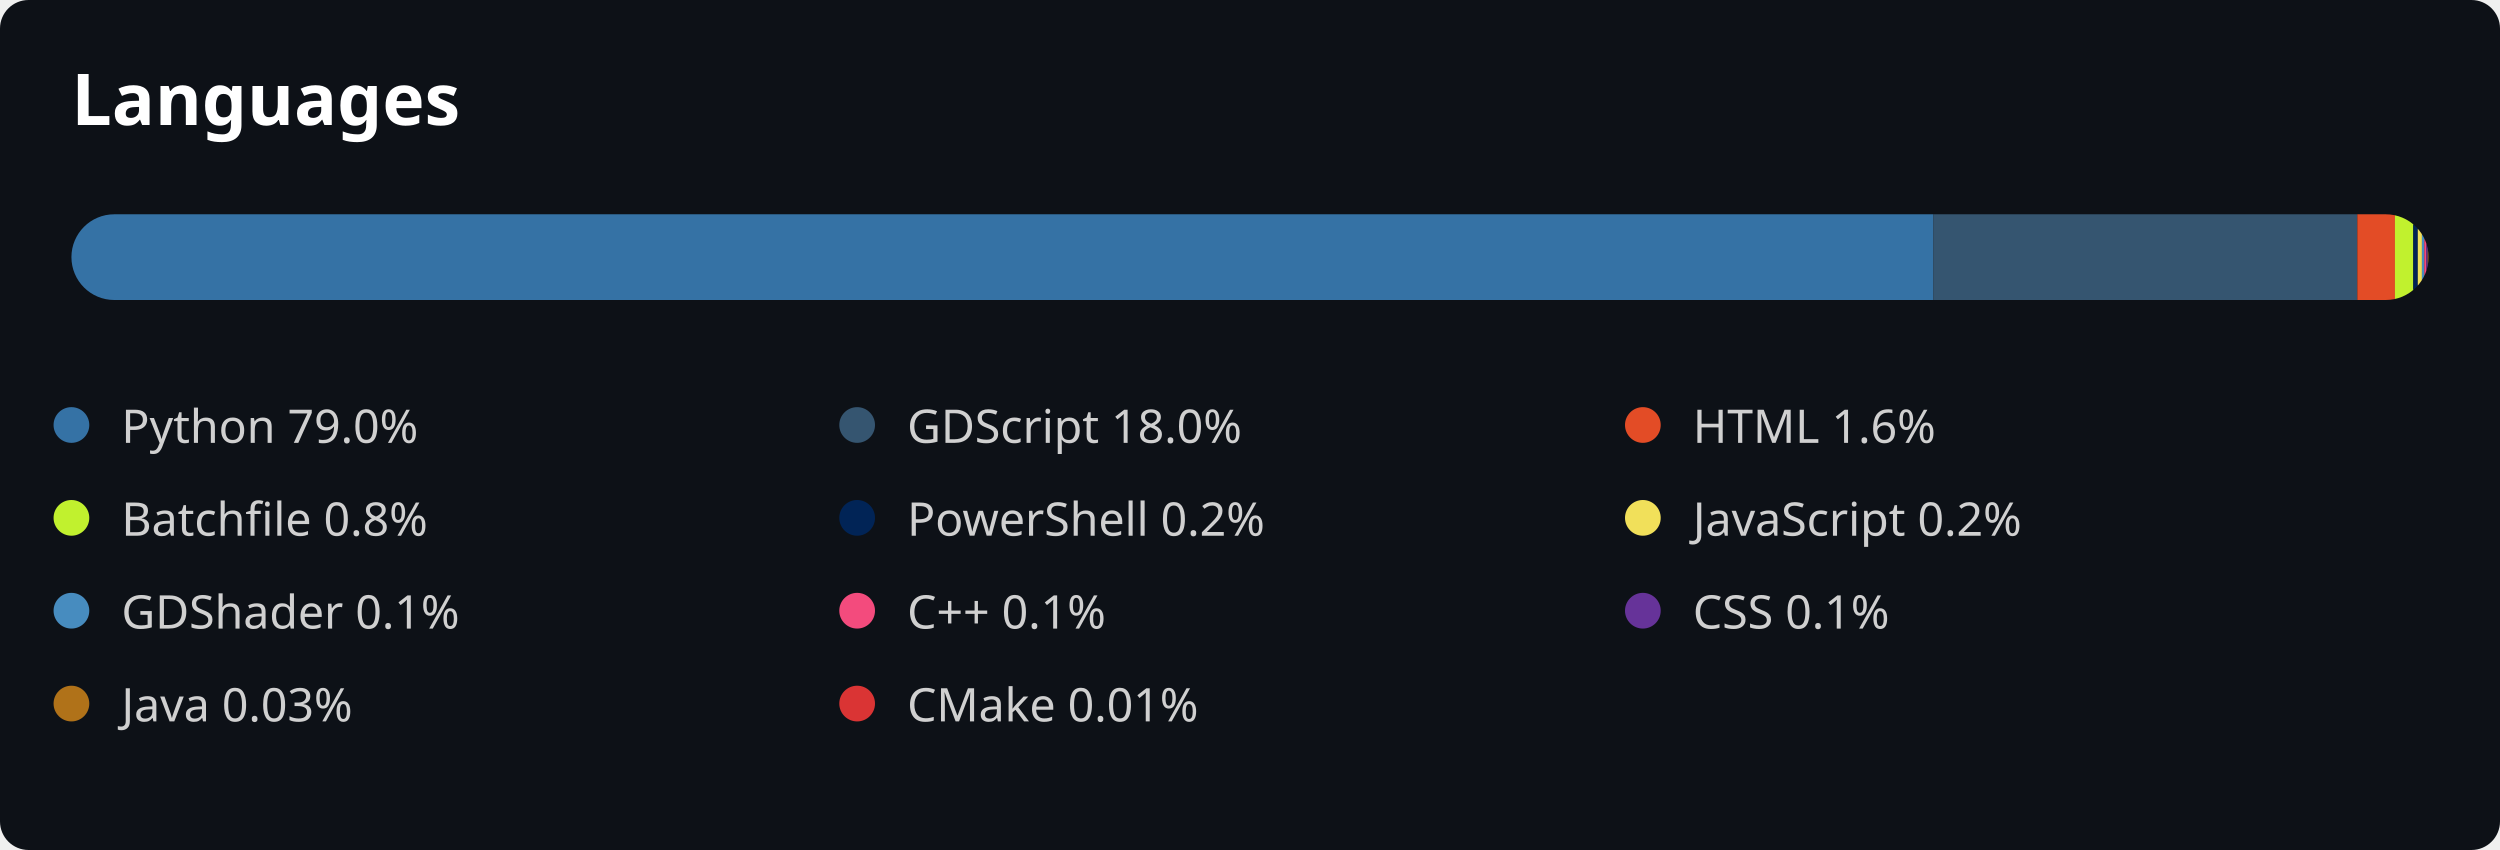
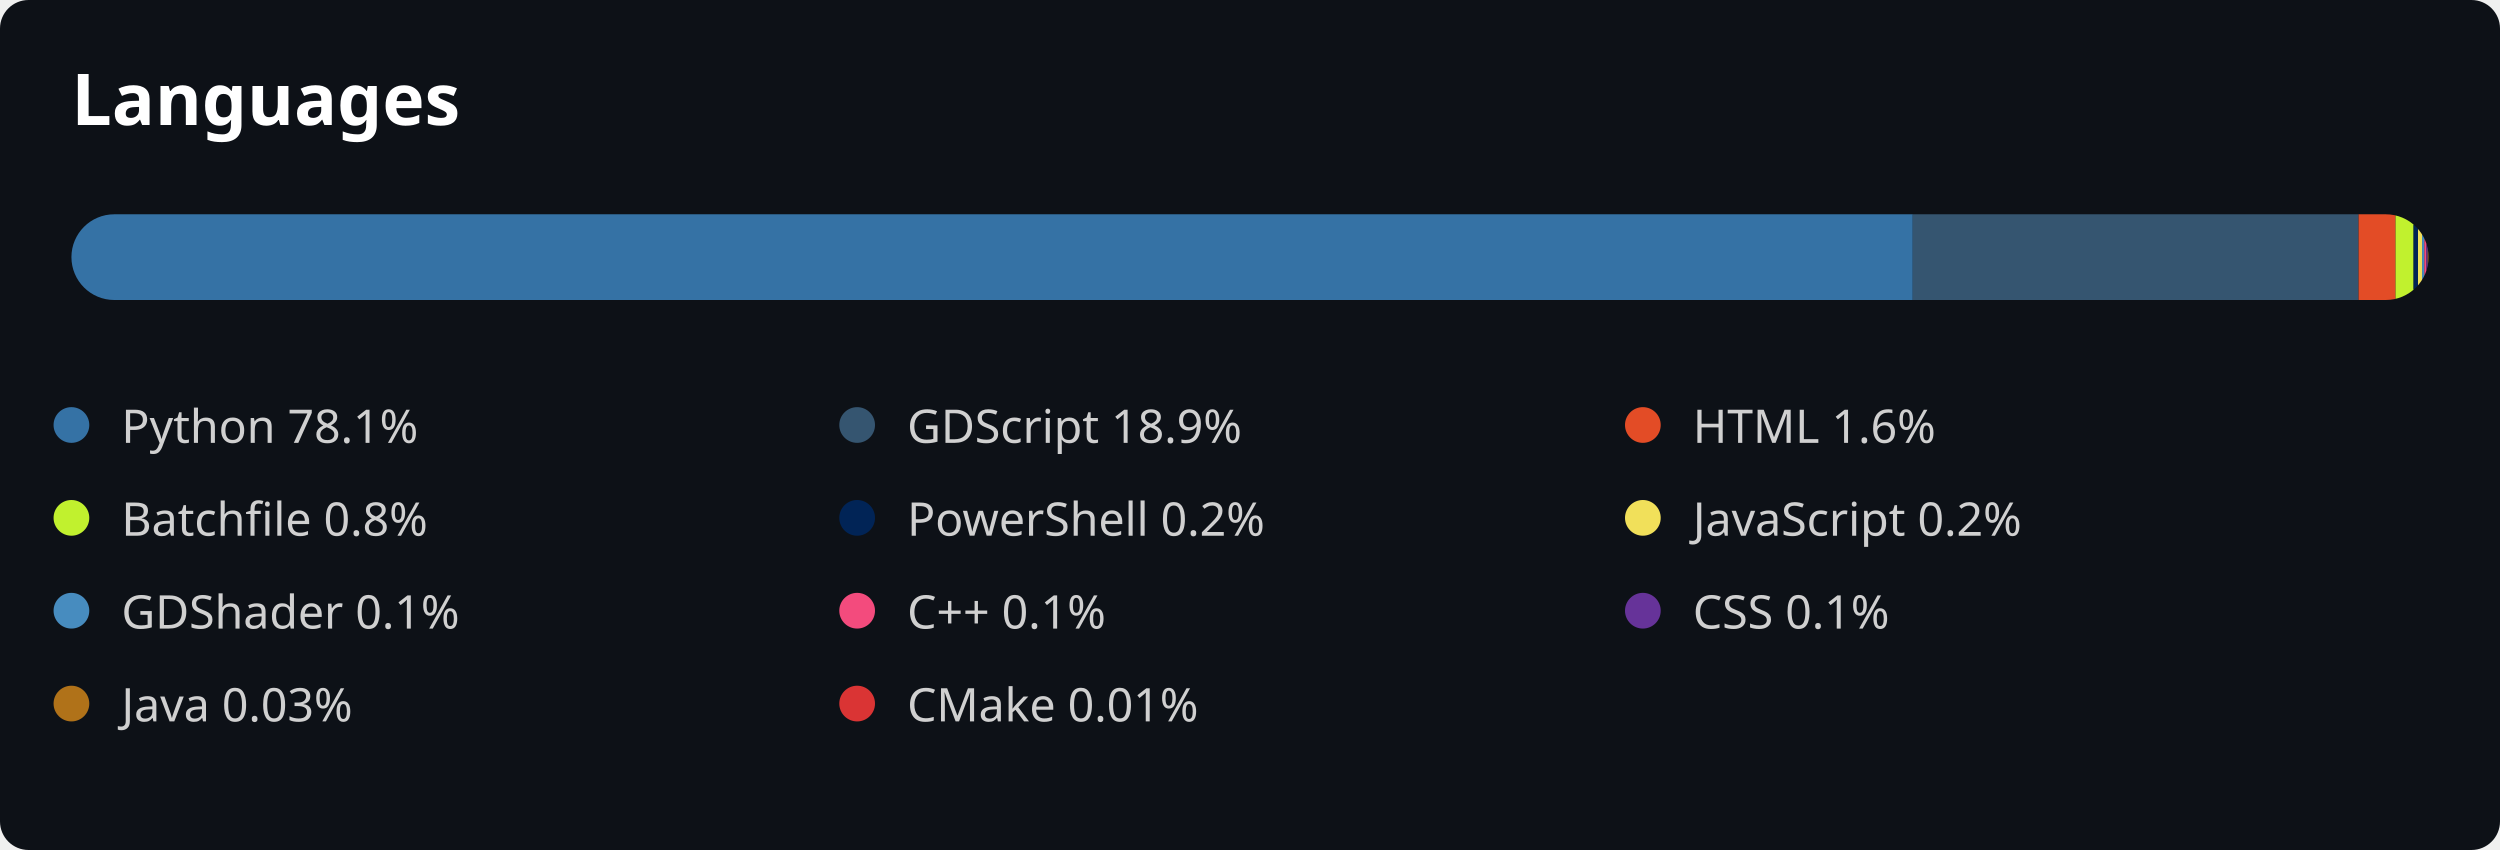
<svg xmlns="http://www.w3.org/2000/svg" width="700" height="238" viewBox="0 0 700 238">
  <style>
    .title { font: 600 20px 'Segoe UI', Ubuntu, Sans-Serif; fill: #ffffff; }
    .legend-text { font: 400 13px 'Segoe UI', Ubuntu, Sans-Serif; fill: #d0d0d0; }
  </style>
  <rect width="100%" height="100%" rx="8" fill="#0d1117" />
  <text x="20" y="35" class="title">Languages</text>
  <clipPath id="barClip">
    <rect x="20" y="60" width="660" height="24" rx="12.0" />
  </clipPath>
  <g clip-path="url(#barClip)">
-     <rect x="20.00" y="60" width="521.29" height="24" fill="#3572A5" />
-     <rect x="541.29" y="60" width="118.76" height="24" fill="#355570" />
-     <rect x="660.05" y="60" width="10.54" height="24" fill="#e34c26" />
-     <rect x="670.58" y="60" width="5.14" height="24" fill="#C1F12E" />
-     <rect x="675.72" y="60" width="1.26" height="24" fill="#012456" />
-     <rect x="676.98" y="60" width="1.16" height="24" fill="#f1e05a" />
-     <rect x="678.14" y="60" width="0.65" height="24" fill="#478CBF" />
-     <rect x="678.79" y="60" width="0.58" height="24" fill="#f34b7d" />
-     <rect x="679.37" y="60" width="0.40" height="24" fill="#663399" />
+     <rect x="20.00" y="60" width="515.58" height="24" fill="#3572A5" />
+     <rect x="535.58" y="60" width="124.82" height="24" fill="#355570" />
+     <rect x="660.40" y="60" width="10.35" height="24" fill="#e34c26" />
+     <rect x="670.75" y="60" width="5.05" height="24" fill="#C1F12E" />
+     <rect x="675.80" y="60" width="1.24" height="24" fill="#012456" />
+     <rect x="677.04" y="60" width="1.14" height="24" fill="#f1e05a" />
+     <rect x="678.18" y="60" width="0.64" height="24" fill="#478CBF" />
+     <rect x="678.81" y="60" width="0.57" height="24" fill="#f34b7d" />
+     <rect x="679.38" y="60" width="0.39" height="24" fill="#663399" />
    <rect x="679.77" y="60" width="0.19" height="24" fill="#b07219" />
    <rect x="679.96" y="60" width="0.04" height="24" fill="#DA3434" />
  </g>
  <circle cx="20" cy="119" r="5" fill="#3572A5" />
-   <text x="34" y="124" class="legend-text">Python 79.0%</text>
+   <text x="34" y="124" class="legend-text">Python 78.1%</text>
  <circle cx="240" cy="119" r="5" fill="#355570" />
-   <text x="254" y="124" class="legend-text">GDScript 18.0%</text>
+   <text x="254" y="124" class="legend-text">GDScript 18.9%</text>
  <circle cx="460" cy="119" r="5" fill="#e34c26" />
  <text x="474" y="124" class="legend-text">HTML 1.6%</text>
  <circle cx="20" cy="145" r="5" fill="#C1F12E" />
  <text x="34" y="150" class="legend-text">Batchfile 0.8%</text>
  <circle cx="240" cy="145" r="5" fill="#012456" />
  <text x="254" y="150" class="legend-text">PowerShell 0.2%</text>
  <circle cx="460" cy="145" r="5" fill="#f1e05a" />
  <text x="474" y="150" class="legend-text">JavaScript 0.2%</text>
  <circle cx="20" cy="171" r="5" fill="#478CBF" />
  <text x="34" y="176" class="legend-text">GDShader 0.1%</text>
  <circle cx="240" cy="171" r="5" fill="#f34b7d" />
  <text x="254" y="176" class="legend-text">C++ 0.1%</text>
  <circle cx="460" cy="171" r="5" fill="#663399" />
  <text x="474" y="176" class="legend-text">CSS 0.1%</text>
  <circle cx="20" cy="197" r="5" fill="#b07219" />
  <text x="34" y="202" class="legend-text">Java 0.03%</text>
  <circle cx="240" cy="197" r="5" fill="#DA3434" />
  <text x="254" y="202" class="legend-text">CMake 0.01%</text>
</svg>
